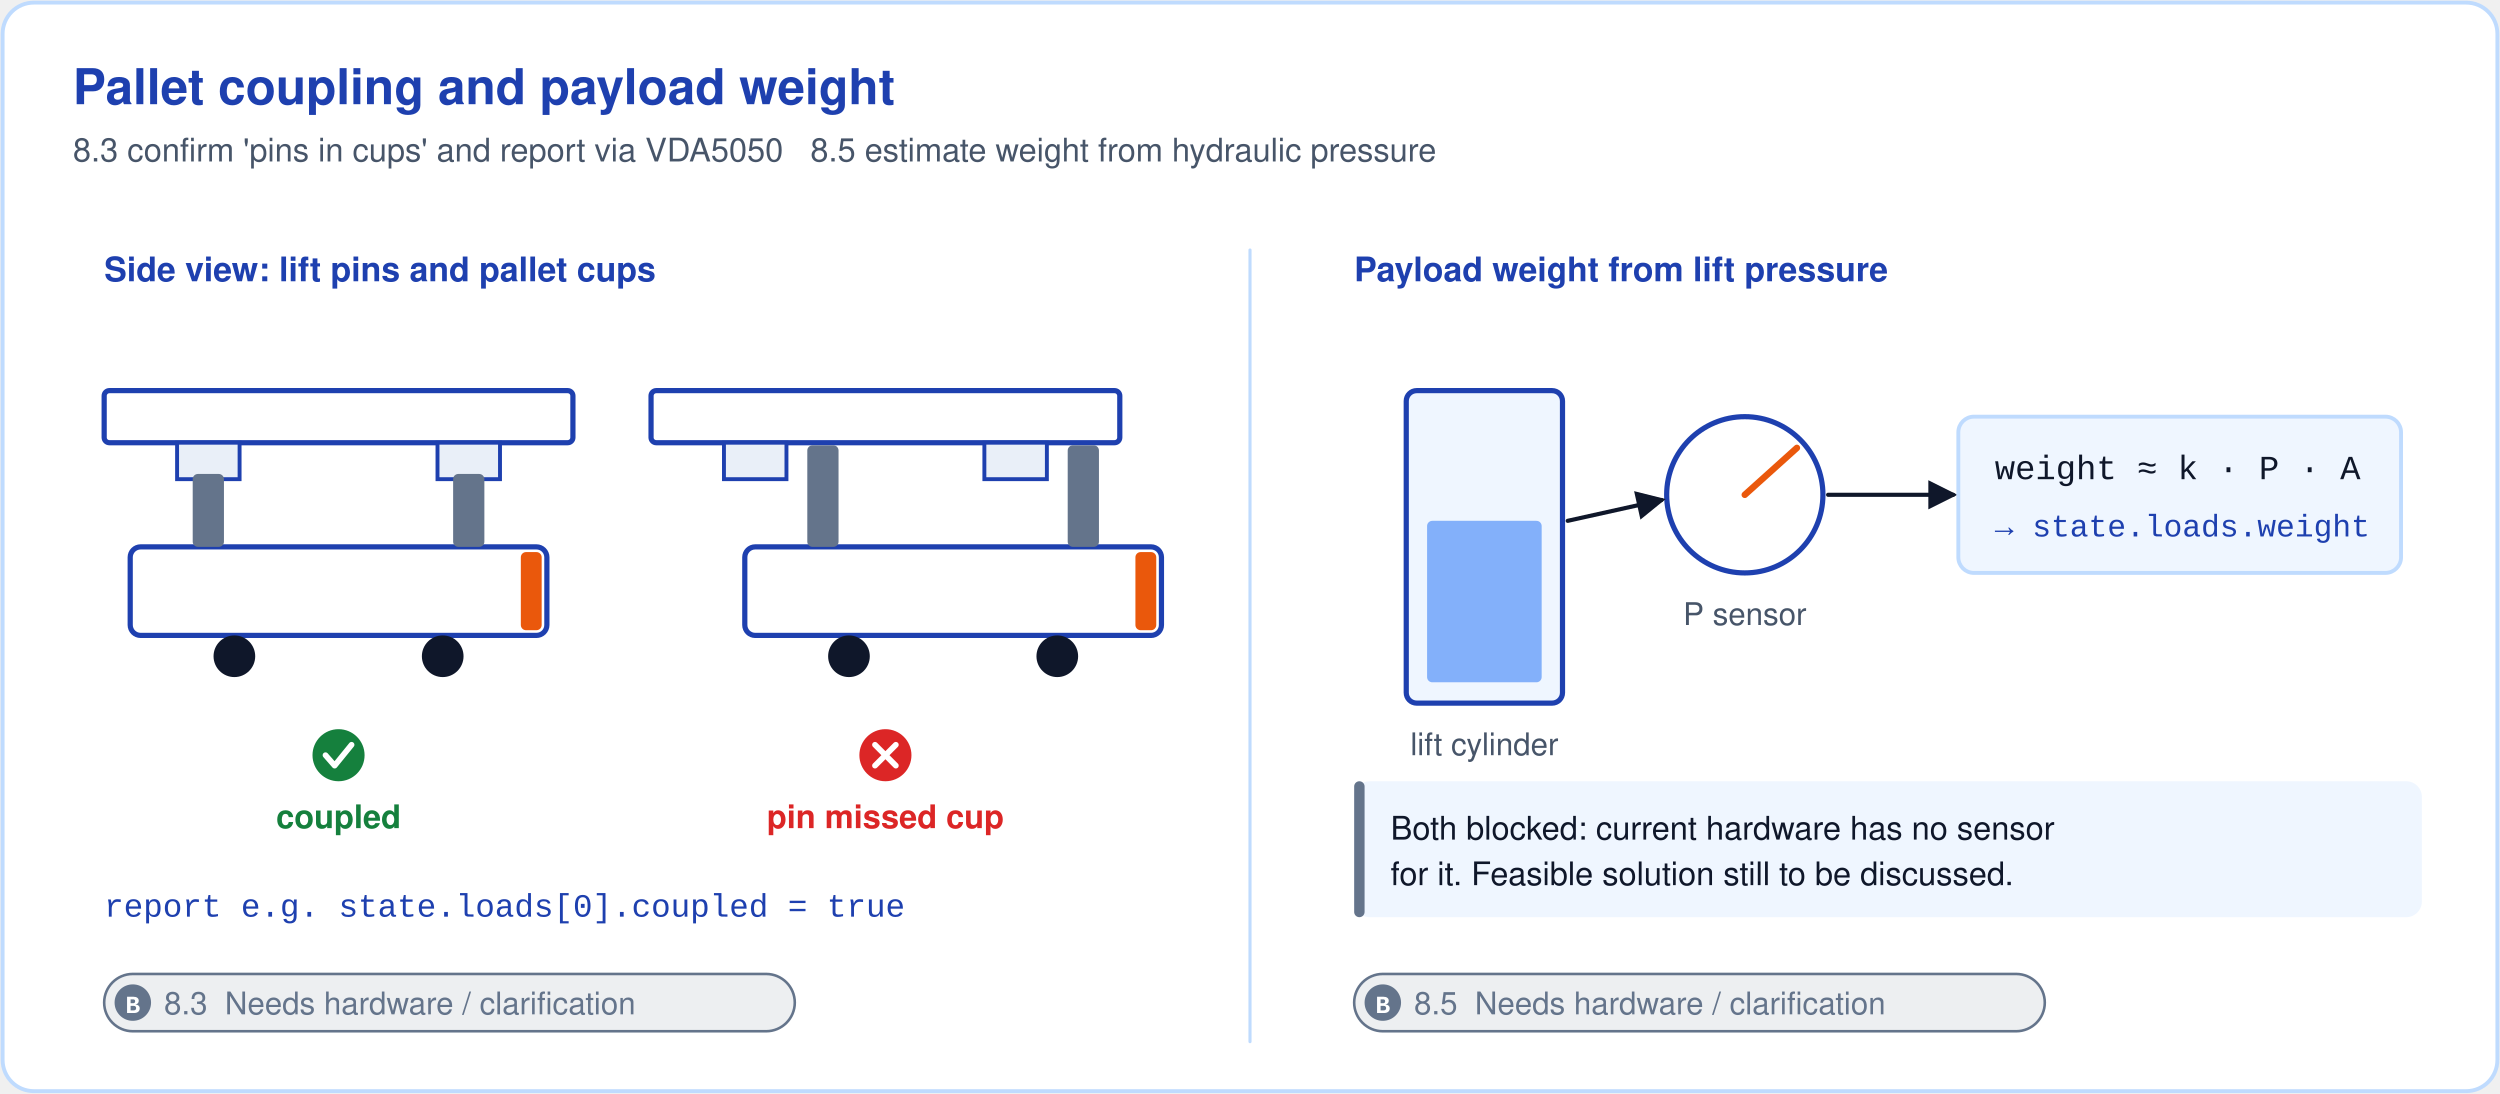
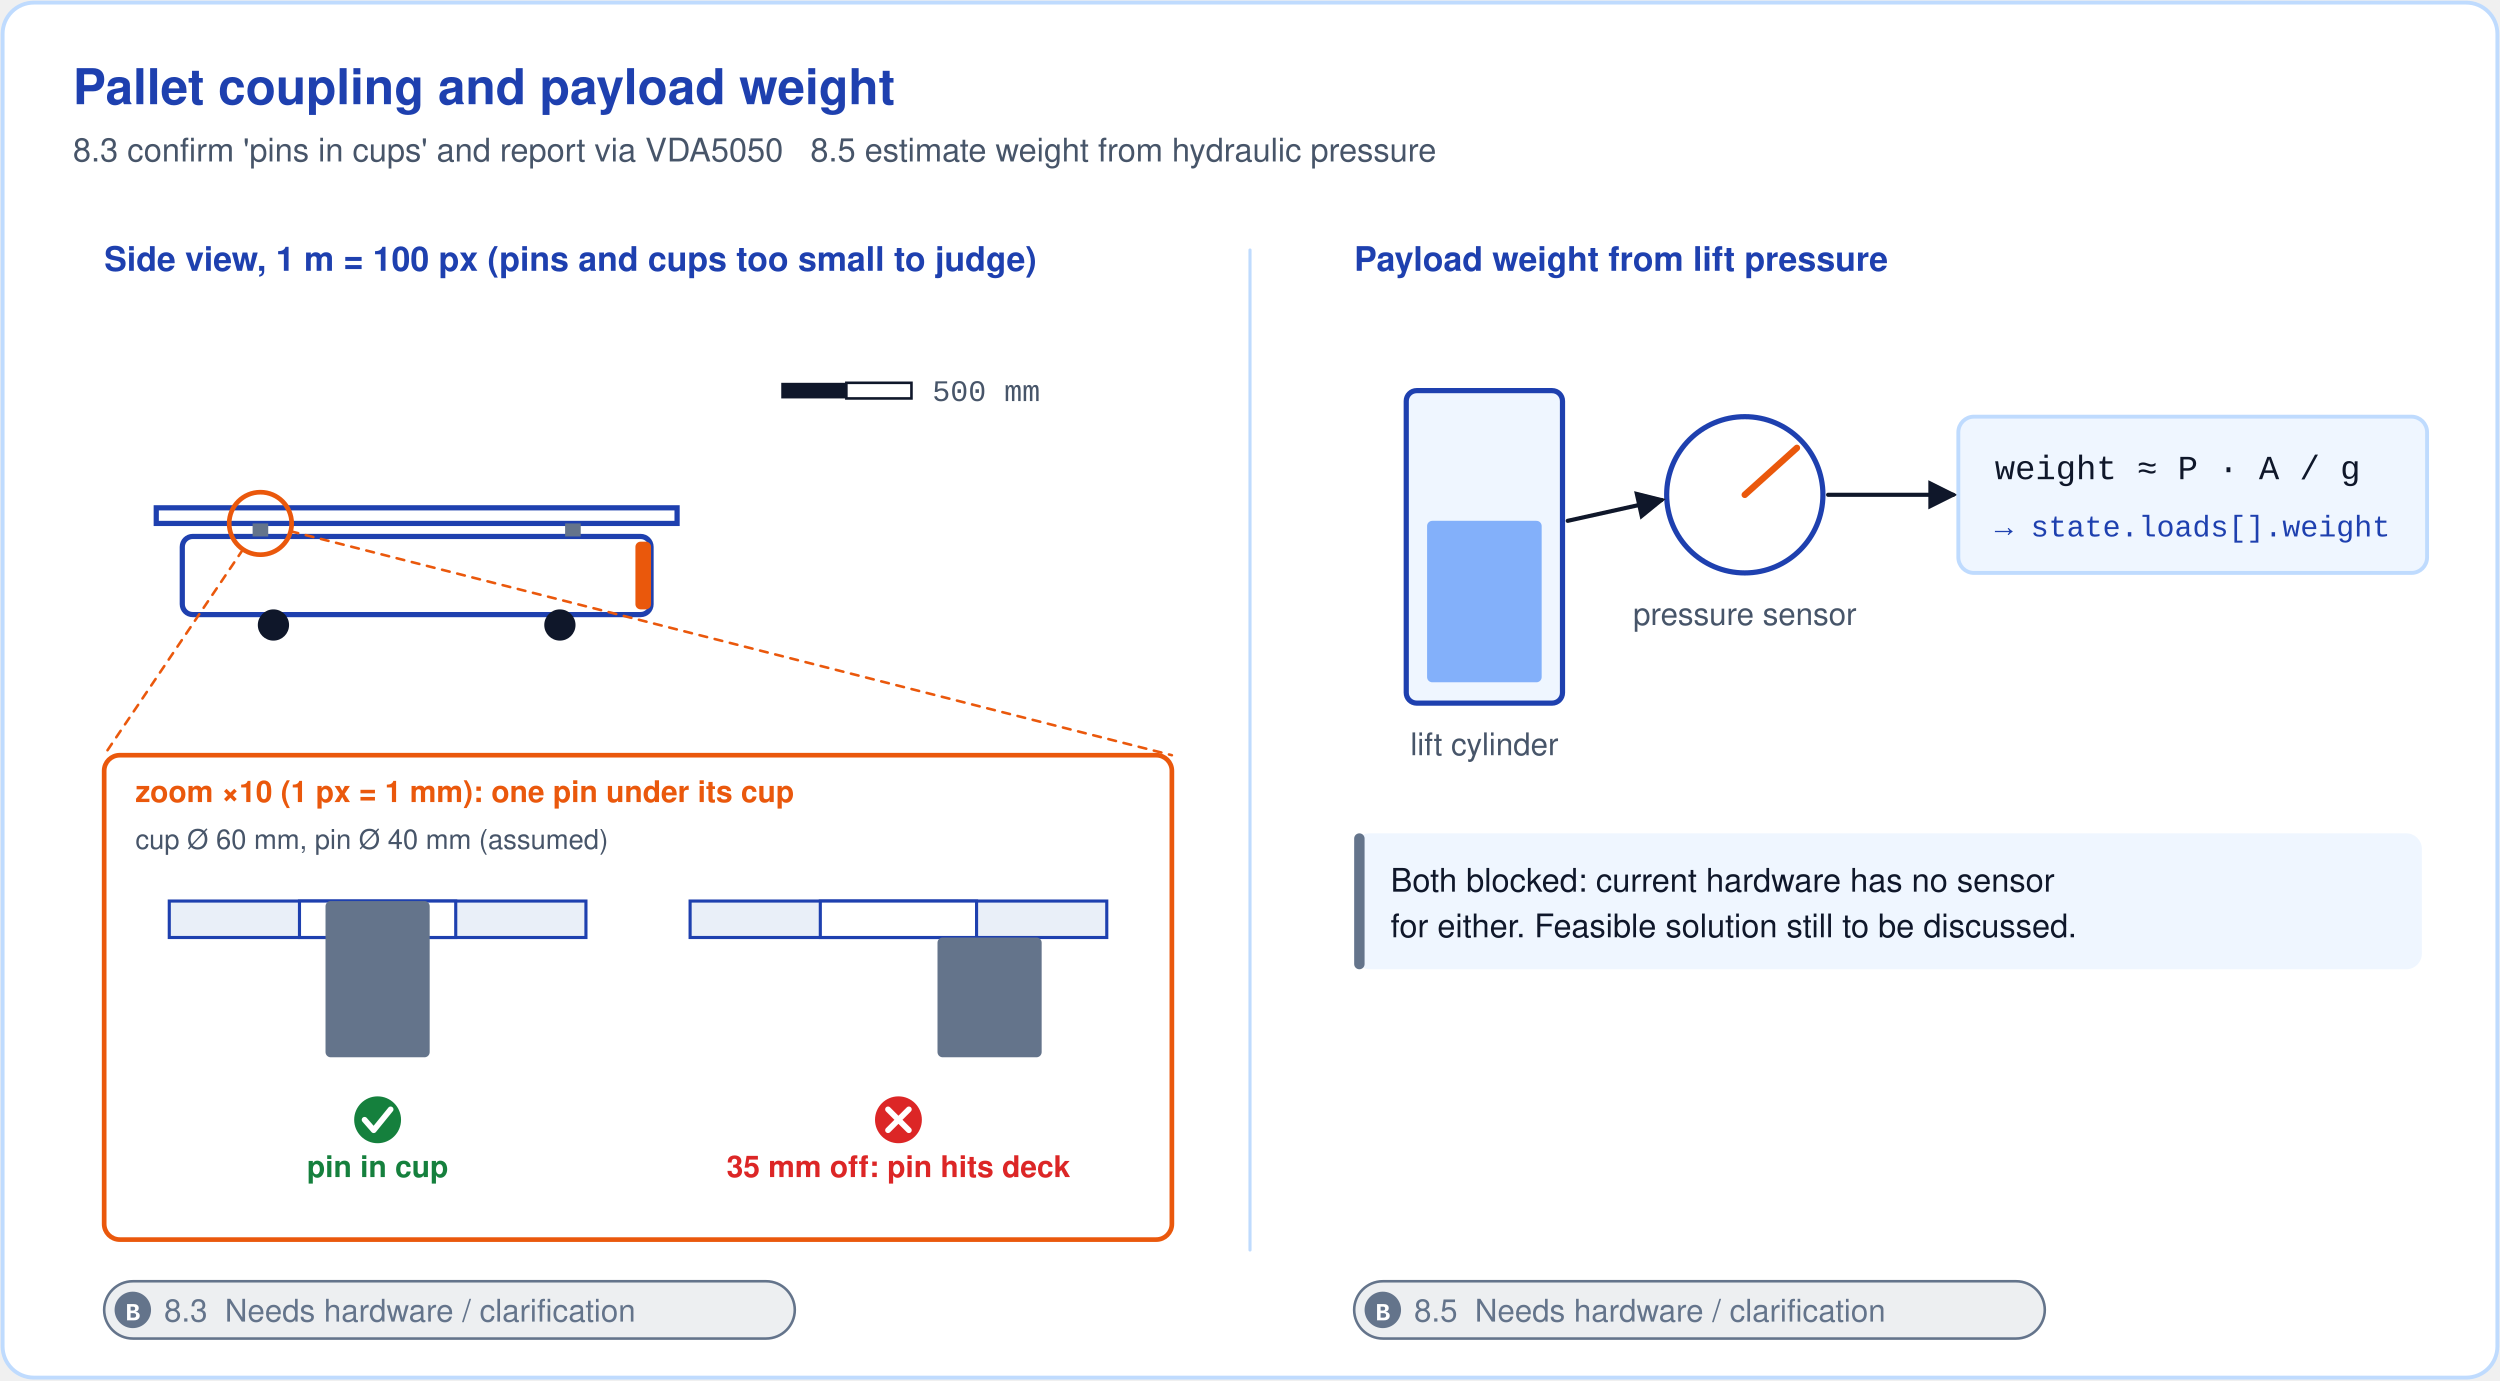
- <svg xmlns="http://www.w3.org/2000/svg" width="960" height="420" viewBox="0 0 960 420" role="img" aria-label="Pallet coupling and payload weight">
+ <svg xmlns="http://www.w3.org/2000/svg" width="960" height="530" viewBox="0 0 960 530" role="img" aria-label="Pallet coupling and payload weight">
  <defs>
    <marker id="ah-primary" viewBox="0 0 10 10" refX="8.5" refY="5" markerWidth="7" markerHeight="7" orient="auto-start-reverse">
      <path d="M0,0 L10,5 L0,10 z" fill="#2563EB" />
    </marker>
    <marker id="ah-secondary" viewBox="0 0 10 10" refX="8.5" refY="5" markerWidth="7" markerHeight="7" orient="auto-start-reverse">
      <path d="M0,0 L10,5 L0,10 z" fill="#3B82F6" />
    </marker>
    <marker id="ah-accent" viewBox="0 0 10 10" refX="8.5" refY="5" markerWidth="7" markerHeight="7" orient="auto-start-reverse">
      <path d="M0,0 L10,5 L0,10 z" fill="#EA580C" />
    </marker>
    <marker id="ah-bg" viewBox="0 0 10 10" refX="8.5" refY="5" markerWidth="7" markerHeight="7" orient="auto-start-reverse">
      <path d="M0,0 L10,5 L0,10 z" fill="#EFF6FF" />
    </marker>
    <marker id="ah-fg" viewBox="0 0 10 10" refX="8.5" refY="5" markerWidth="7" markerHeight="7" orient="auto-start-reverse">
      <path d="M0,0 L10,5 L0,10 z" fill="#1E40AF" />
    </marker>
    <marker id="ah-card" viewBox="0 0 10 10" refX="8.5" refY="5" markerWidth="7" markerHeight="7" orient="auto-start-reverse">
      <path d="M0,0 L10,5 L0,10 z" fill="#FFFFFF" />
    </marker>
    <marker id="ah-muted" viewBox="0 0 10 10" refX="8.5" refY="5" markerWidth="7" markerHeight="7" orient="auto-start-reverse">
      <path d="M0,0 L10,5 L0,10 z" fill="#E9EFF8" />
    </marker>
    <marker id="ah-mutedfg" viewBox="0 0 10 10" refX="8.5" refY="5" markerWidth="7" markerHeight="7" orient="auto-start-reverse">
      <path d="M0,0 L10,5 L0,10 z" fill="#475569" />
    </marker>
    <marker id="ah-border" viewBox="0 0 10 10" refX="8.5" refY="5" markerWidth="7" markerHeight="7" orient="auto-start-reverse">
      <path d="M0,0 L10,5 L0,10 z" fill="#BFDBFE" />
    </marker>
    <marker id="ah-red" viewBox="0 0 10 10" refX="8.5" refY="5" markerWidth="7" markerHeight="7" orient="auto-start-reverse">
      <path d="M0,0 L10,5 L0,10 z" fill="#DC2626" />
    </marker>
    <marker id="ah-green" viewBox="0 0 10 10" refX="8.5" refY="5" markerWidth="7" markerHeight="7" orient="auto-start-reverse">
      <path d="M0,0 L10,5 L0,10 z" fill="#15803D" />
    </marker>
    <marker id="ah-teal" viewBox="0 0 10 10" refX="8.5" refY="5" markerWidth="7" markerHeight="7" orient="auto-start-reverse">
      <path d="M0,0 L10,5 L0,10 z" fill="#0E7490" />
    </marker>
    <marker id="ah-slate" viewBox="0 0 10 10" refX="8.5" refY="5" markerWidth="7" markerHeight="7" orient="auto-start-reverse">
      <path d="M0,0 L10,5 L0,10 z" fill="#64748B" />
    </marker>
    <marker id="ah-ink" viewBox="0 0 10 10" refX="8.5" refY="5" markerWidth="7" markerHeight="7" orient="auto-start-reverse">
      <path d="M0,0 L10,5 L0,10 z" fill="#0F172A" />
    </marker>
    <marker id="ah-tape" viewBox="0 0 10 10" refX="8.5" refY="5" markerWidth="7" markerHeight="7" orient="auto-start-reverse">
      <path d="M0,0 L10,5 L0,10 z" fill="#94A3B8" />
    </marker>
    <pattern id="hatch-red" width="8" height="8" patternUnits="userSpaceOnUse" patternTransform="rotate(45)">
      <rect width="8" height="8" fill="#DC2626" opacity="0.08" />
      <line x1="0" y1="0" x2="0" y2="8" stroke="#DC2626" stroke-width="2" opacity="0.35" />
    </pattern>
  </defs>
-   <rect x="1" y="1" width="958" height="418" rx="12" fill="#FFFFFF" stroke="#BFDBFE" stroke-width="1.5" />
+   <rect x="1" y="1" width="958" height="528" rx="12" fill="#FFFFFF" stroke="#BFDBFE" stroke-width="1.5" />
  <text x="28" y="40" font-family="'IBM Plex Sans', 'Segoe UI', Helvetica, Arial, sans-serif" font-size="19" font-weight="600" fill="#1E40AF" text-anchor="start" style="white-space:pre" xml:space="preserve">Pallet coupling and payload weight</text>
  <text x="28" y="62" font-family="'IBM Plex Sans', 'Segoe UI', Helvetica, Arial, sans-serif" font-size="12.5" font-weight="400" fill="#475569" text-anchor="start" style="white-space:pre" xml:space="preserve">8.3 confirm 'pins in cups' and report via VDA5050   8.5 estimate weight from hydraulic pressure</text>
-   <text x="40" y="108" font-family="'IBM Plex Sans', 'Segoe UI', Helvetica, Arial, sans-serif" font-size="13" font-weight="600" fill="#1E40AF" text-anchor="start" style="white-space:pre" xml:space="preserve">Side view: lift pins and pallet cups</text>
-   <rect x="40" y="150" width="180" height="20" rx="2" fill="#FFFFFF" stroke="#1E40AF" stroke-width="2" />
-   <rect x="68" y="170" width="24" height="14" rx="0" fill="#E9EFF8" stroke="#1E40AF" stroke-width="1.5" />
-   <rect x="168" y="170" width="24" height="14" rx="0" fill="#E9EFF8" stroke="#1E40AF" stroke-width="1.5" />
-   <rect x="50" y="210" width="160" height="34" rx="4" fill="#FFFFFF" stroke="#1E40AF" stroke-width="2" />
-   <rect x="200" y="212" width="8" height="30" rx="2" fill="#EA580C" />
-   <rect x="74" y="182" width="12" height="28" rx="2" fill="#64748B" />
-   <rect x="174" y="182" width="12" height="28" rx="2" fill="#64748B" />
-   <circle cx="90" cy="252" r="8" fill="#0F172A" />
-   <circle cx="170" cy="252" r="8" fill="#0F172A" />
-   <circle cx="130" cy="290" r="10" fill="#15803D" />
-   <path d="M 125 290 L 128.5 294 L 135 286" fill="none" stroke="#FFFFFF" stroke-width="2.2" stroke-linecap="round" stroke-linejoin="round" />
-   <text x="130" y="318" font-family="'IBM Plex Sans', 'Segoe UI', Helvetica, Arial, sans-serif" font-size="12.5" font-weight="600" fill="#15803D" text-anchor="middle" style="white-space:pre" xml:space="preserve">coupled</text>
-   <rect x="250" y="150" width="180" height="20" rx="2" fill="#FFFFFF" stroke="#1E40AF" stroke-width="2" />
-   <rect x="278" y="170" width="24" height="14" rx="0" fill="#E9EFF8" stroke="#1E40AF" stroke-width="1.5" />
-   <rect x="378" y="170" width="24" height="14" rx="0" fill="#E9EFF8" stroke="#1E40AF" stroke-width="1.5" />
-   <rect x="286" y="210" width="160" height="34" rx="4" fill="#FFFFFF" stroke="#1E40AF" stroke-width="2" />
-   <rect x="436" y="212" width="8" height="30" rx="2" fill="#EA580C" />
-   <rect x="310" y="171" width="12" height="39" rx="2" fill="#64748B" />
-   <rect x="410" y="171" width="12" height="39" rx="2" fill="#64748B" />
-   <circle cx="326" cy="252" r="8" fill="#0F172A" />
-   <circle cx="406" cy="252" r="8" fill="#0F172A" />
-   <circle cx="340" cy="290" r="10" fill="#DC2626" />
-   <path d="M 336 286 L 344 294 M 344 286 L 336 294" fill="none" stroke="#FFFFFF" stroke-width="2.2" stroke-linecap="round" stroke-linejoin="round" />
-   <text x="340" y="318" font-family="'IBM Plex Sans', 'Segoe UI', Helvetica, Arial, sans-serif" font-size="12.5" font-weight="600" fill="#DC2626" text-anchor="middle" style="white-space:pre" xml:space="preserve">pin missed cup</text>
-   <text x="40" y="352" font-family="'JetBrains Mono', Consolas, 'Courier New', monospace" font-size="12.5" font-weight="400" fill="#1E40AF" text-anchor="start" style="white-space:pre" xml:space="preserve">report e.g. state.loads[0].coupled = true</text>
-   <rect x="40" y="374" width="265.2" height="22" rx="11" fill="#64748B" opacity="0.12" />
-   <rect x="40" y="374" width="265.2" height="22" rx="11" fill="none" stroke="#64748B" stroke-width="1" />
-   <circle cx="51" cy="385" r="7" fill="#64748B" />
-   <text x="51" y="389" font-family="'JetBrains Mono', Consolas, 'Courier New', monospace" font-size="9.5" font-weight="700" fill="#FFFFFF" text-anchor="middle" style="white-space:pre" xml:space="preserve">B</text>
-   <text x="63" y="389.5" font-family="'IBM Plex Sans', 'Segoe UI', Helvetica, Arial, sans-serif" font-size="12" font-weight="500" fill="#64748B" text-anchor="start" style="white-space:pre" xml:space="preserve">8.3  Needs hardware / clarification</text>
-   <line x1="480" y1="96" x2="480" y2="400" stroke="#BFDBFE" stroke-width="1.2" stroke-linecap="round" />
-   <text x="520" y="108" font-family="'IBM Plex Sans', 'Segoe UI', Helvetica, Arial, sans-serif" font-size="13" font-weight="600" fill="#1E40AF" text-anchor="start" style="white-space:pre" xml:space="preserve">Payload weight from lift pressure</text>
+   <text x="40" y="104" font-family="'IBM Plex Sans', 'Segoe UI', Helvetica, Arial, sans-serif" font-size="13" font-weight="600" fill="#1E40AF" text-anchor="start" style="white-space:pre" xml:space="preserve">Side view, 1 m = 100 px (pins and cups too small to judge)</text>
+   <rect x="70" y="206" width="180" height="30" rx="4" fill="#FFFFFF" stroke="#1E40AF" stroke-width="2" />
+   <rect x="244" y="208" width="6" height="26" rx="2" fill="#EA580C" />
+   <circle cx="105" cy="240" r="6" fill="#0F172A" />
+   <circle cx="215" cy="240" r="6" fill="#0F172A" />
+   <rect x="60" y="195" width="200" height="6" rx="0" fill="#FFFFFF" stroke="#1E40AF" stroke-width="2" />
+   <rect x="97" y="201" width="6" height="5" rx="0" fill="#64748B" />
+   <rect x="217" y="201" width="6" height="5" rx="0" fill="#64748B" />
+   <circle cx="100" cy="201" r="12" fill="none" stroke="#EA580C" stroke-width="1.8" />
+   <line x1="93.3" y1="211" x2="40" y2="290" stroke="#EA580C" stroke-width="1" stroke-linecap="round" stroke-dasharray="3 3" />
+   <line x1="111.6" y1="204" x2="450" y2="290" stroke="#EA580C" stroke-width="1" stroke-linecap="round" stroke-dasharray="3 3" />
+   <rect x="40" y="290" width="410" height="186" rx="6" fill="#FFFFFF" stroke="#EA580C" stroke-width="1.8" />
+   <rect x="300" y="147" width="25" height="6" rx="0" fill="#0F172A" />
+   <rect x="325" y="147" width="25" height="6" rx="0" fill="#FFFFFF" stroke="#0F172A" stroke-width="1" />
+   <text x="358" y="154" font-family="'JetBrains Mono', Consolas, 'Courier New', monospace" font-size="11.5" font-weight="400" fill="#475569" text-anchor="start" style="white-space:pre" xml:space="preserve">500 mm</text>
+   <text x="52" y="308" font-family="'IBM Plex Sans', 'Segoe UI', Helvetica, Arial, sans-serif" font-size="11.5" font-weight="600" fill="#EA580C" text-anchor="start" style="white-space:pre" xml:space="preserve">zoom ×10 (1 px = 1 mm): one pin under its cup</text>
+   <rect x="65" y="346" width="160" height="14" rx="0" fill="#E9EFF8" stroke="#1E40AF" stroke-width="1.2" />
+   <rect x="115" y="346" width="60" height="14" rx="0" fill="#FFFFFF" stroke="#1E40AF" stroke-width="1.2" />
+   <rect x="125" y="346" width="40" height="60" rx="2" fill="#64748B" />
+   <circle cx="145" cy="430" r="9" fill="#15803D" />
+   <path d="M 140 430 L 143.5 434 L 150 426" fill="none" stroke="#FFFFFF" stroke-width="2.2" stroke-linecap="round" stroke-linejoin="round" />
+   <text x="145" y="452" font-family="'IBM Plex Sans', 'Segoe UI', Helvetica, Arial, sans-serif" font-size="11.5" font-weight="600" fill="#15803D" text-anchor="middle" style="white-space:pre" xml:space="preserve">pin in cup</text>
+   <rect x="265" y="346" width="160" height="14" rx="0" fill="#E9EFF8" stroke="#1E40AF" stroke-width="1.2" />
+   <rect x="315" y="346" width="60" height="14" rx="0" fill="#FFFFFF" stroke="#1E40AF" stroke-width="1.2" />
+   <rect x="360" y="360" width="40" height="46" rx="2" fill="#64748B" />
+   <circle cx="345" cy="430" r="9" fill="#DC2626" />
+   <path d="M 341 426 L 349 434 M 349 426 L 341 434" fill="none" stroke="#FFFFFF" stroke-width="2.2" stroke-linecap="round" stroke-linejoin="round" />
+   <text x="345" y="452" font-family="'IBM Plex Sans', 'Segoe UI', Helvetica, Arial, sans-serif" font-size="11.5" font-weight="600" fill="#DC2626" text-anchor="middle" style="white-space:pre" xml:space="preserve">35 mm off: pin hits deck</text>
+   <text x="52" y="326" font-family="'IBM Plex Sans', 'Segoe UI', Helvetica, Arial, sans-serif" font-size="10.5" font-weight="400" fill="#475569" text-anchor="start" style="white-space:pre" xml:space="preserve">cup Ø 60 mm, pin Ø 40 mm (assumed)</text>
+   <rect x="40" y="492" width="265.2" height="22" rx="11" fill="#64748B" opacity="0.12" />
+   <rect x="40" y="492" width="265.2" height="22" rx="11" fill="none" stroke="#64748B" stroke-width="1" />
+   <circle cx="51" cy="503" r="7" fill="#64748B" />
+   <text x="51" y="507" font-family="'JetBrains Mono', Consolas, 'Courier New', monospace" font-size="9.5" font-weight="700" fill="#FFFFFF" text-anchor="middle" style="white-space:pre" xml:space="preserve">B</text>
+   <text x="63" y="507.5" font-family="'IBM Plex Sans', 'Segoe UI', Helvetica, Arial, sans-serif" font-size="12" font-weight="500" fill="#64748B" text-anchor="start" style="white-space:pre" xml:space="preserve">8.3  Needs hardware / clarification</text>
+   <line x1="480" y1="96" x2="480" y2="480" stroke="#BFDBFE" stroke-width="1.2" stroke-linecap="round" />
+   <text x="520" y="104" font-family="'IBM Plex Sans', 'Segoe UI', Helvetica, Arial, sans-serif" font-size="13" font-weight="600" fill="#1E40AF" text-anchor="start" style="white-space:pre" xml:space="preserve">Payload weight from lift pressure</text>
  <rect x="540" y="150" width="60" height="120" rx="4" fill="#EFF6FF" stroke="#1E40AF" stroke-width="2" />
  <rect x="548" y="200" width="44" height="62" rx="2" fill="#3B82F6" opacity="0.6" />
  <text x="570" y="290" font-family="'IBM Plex Sans', 'Segoe UI', Helvetica, Arial, sans-serif" font-size="12" font-weight="400" fill="#475569" text-anchor="middle" style="white-space:pre" xml:space="preserve">lift cylinder</text>
  <circle cx="670" cy="190" r="30" fill="#FFFFFF" stroke="#1E40AF" stroke-width="2" />
  <line x1="670" y1="190" x2="690" y2="172" stroke="#EA580C" stroke-width="2.5" stroke-linecap="round" />
-   <text x="670" y="240" font-family="'IBM Plex Sans', 'Segoe UI', Helvetica, Arial, sans-serif" font-size="12" font-weight="400" fill="#475569" text-anchor="middle" style="white-space:pre" xml:space="preserve">P sensor</text>
+   <text x="670" y="240" font-family="'IBM Plex Sans', 'Segoe UI', Helvetica, Arial, sans-serif" font-size="12" font-weight="400" fill="#475569" text-anchor="middle" style="white-space:pre" xml:space="preserve">pressure sensor</text>
  <line x1="602" y1="200" x2="638" y2="192" stroke="#0F172A" stroke-width="1.6" stroke-linecap="round" marker-end="url(#ah-ink)" />
  <line x1="702" y1="190" x2="750" y2="190" stroke="#0F172A" stroke-width="1.6" stroke-linecap="round" marker-end="url(#ah-ink)" />
-   <rect x="752" y="160" width="170" height="60" rx="6" fill="#EFF6FF" stroke="#BFDBFE" stroke-width="1.5" />
-   <text x="766" y="184" font-family="'JetBrains Mono', Consolas, 'Courier New', monospace" font-size="13" font-weight="400" fill="#0F172A" text-anchor="start" style="white-space:pre" xml:space="preserve">weight ≈ k · P · A</text>
-   <text x="766" y="206" font-family="'JetBrains Mono', Consolas, 'Courier New', monospace" font-size="12" font-weight="400" fill="#1E40AF" text-anchor="start" style="white-space:pre" xml:space="preserve">→ state.loads.weight</text>
-   <rect x="520" y="374" width="265.2" height="22" rx="11" fill="#64748B" opacity="0.12" />
-   <rect x="520" y="374" width="265.2" height="22" rx="11" fill="none" stroke="#64748B" stroke-width="1" />
-   <circle cx="531" cy="385" r="7" fill="#64748B" />
-   <text x="531" y="389" font-family="'JetBrains Mono', Consolas, 'Courier New', monospace" font-size="9.5" font-weight="700" fill="#FFFFFF" text-anchor="middle" style="white-space:pre" xml:space="preserve">B</text>
-   <text x="543" y="389.5" font-family="'IBM Plex Sans', 'Segoe UI', Helvetica, Arial, sans-serif" font-size="12" font-weight="500" fill="#64748B" text-anchor="start" style="white-space:pre" xml:space="preserve">8.5  Needs hardware / clarification</text>
-   <rect x="520" y="300" width="410" height="52.2" rx="6" fill="#EFF6FF" />
-   <rect x="520" y="300" width="4" height="52.2" rx="2" fill="#64748B" />
-   <text x="534" y="322.4" font-family="'IBM Plex Sans', 'Segoe UI', Helvetica, Arial, sans-serif" font-size="12.5" font-weight="400" fill="#0F172A" text-anchor="start" style="white-space:pre" xml:space="preserve">Both blocked: current hardware has no sensor</text>
-   <text x="534" y="339.9" font-family="'IBM Plex Sans', 'Segoe UI', Helvetica, Arial, sans-serif" font-size="12.5" font-weight="400" fill="#0F172A" text-anchor="start" style="white-space:pre" xml:space="preserve">for it. Feasible solution still to be discussed.</text>
+   <rect x="752" y="160" width="180" height="60" rx="6" fill="#EFF6FF" stroke="#BFDBFE" stroke-width="1.5" />
+   <text x="766" y="184" font-family="'JetBrains Mono', Consolas, 'Courier New', monospace" font-size="13" font-weight="400" fill="#0F172A" text-anchor="start" style="white-space:pre" xml:space="preserve">weight ≈ P · A / g</text>
+   <text x="766" y="206" font-family="'JetBrains Mono', Consolas, 'Courier New', monospace" font-size="11.5" font-weight="400" fill="#1E40AF" text-anchor="start" style="white-space:pre" xml:space="preserve">→ state.loads[].weight</text>
+   <rect x="520" y="320" width="410" height="52.2" rx="6" fill="#EFF6FF" />
+   <rect x="520" y="320" width="4" height="52.2" rx="2" fill="#64748B" />
+   <text x="534" y="342.4" font-family="'IBM Plex Sans', 'Segoe UI', Helvetica, Arial, sans-serif" font-size="12.5" font-weight="400" fill="#0F172A" text-anchor="start" style="white-space:pre" xml:space="preserve">Both blocked: current hardware has no sensor</text>
+   <text x="534" y="359.9" font-family="'IBM Plex Sans', 'Segoe UI', Helvetica, Arial, sans-serif" font-size="12.5" font-weight="400" fill="#0F172A" text-anchor="start" style="white-space:pre" xml:space="preserve">for either. Feasible solution still to be discussed.</text>
+   <rect x="520" y="492" width="265.2" height="22" rx="11" fill="#64748B" opacity="0.12" />
+   <rect x="520" y="492" width="265.2" height="22" rx="11" fill="none" stroke="#64748B" stroke-width="1" />
+   <circle cx="531" cy="503" r="7" fill="#64748B" />
+   <text x="531" y="507" font-family="'JetBrains Mono', Consolas, 'Courier New', monospace" font-size="9.5" font-weight="700" fill="#FFFFFF" text-anchor="middle" style="white-space:pre" xml:space="preserve">B</text>
+   <text x="543" y="507.5" font-family="'IBM Plex Sans', 'Segoe UI', Helvetica, Arial, sans-serif" font-size="12" font-weight="500" fill="#64748B" text-anchor="start" style="white-space:pre" xml:space="preserve">8.5  Needs hardware / clarification</text>
</svg>
